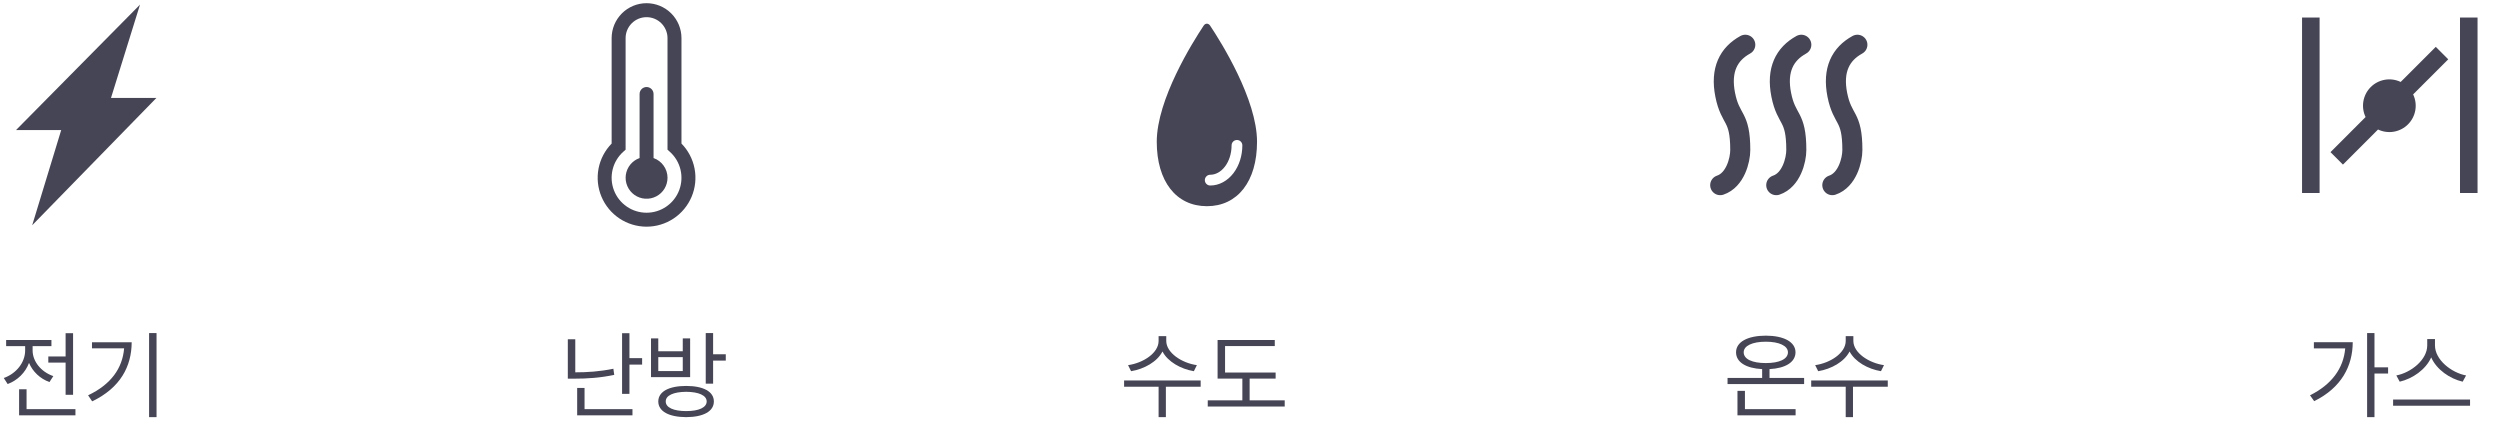
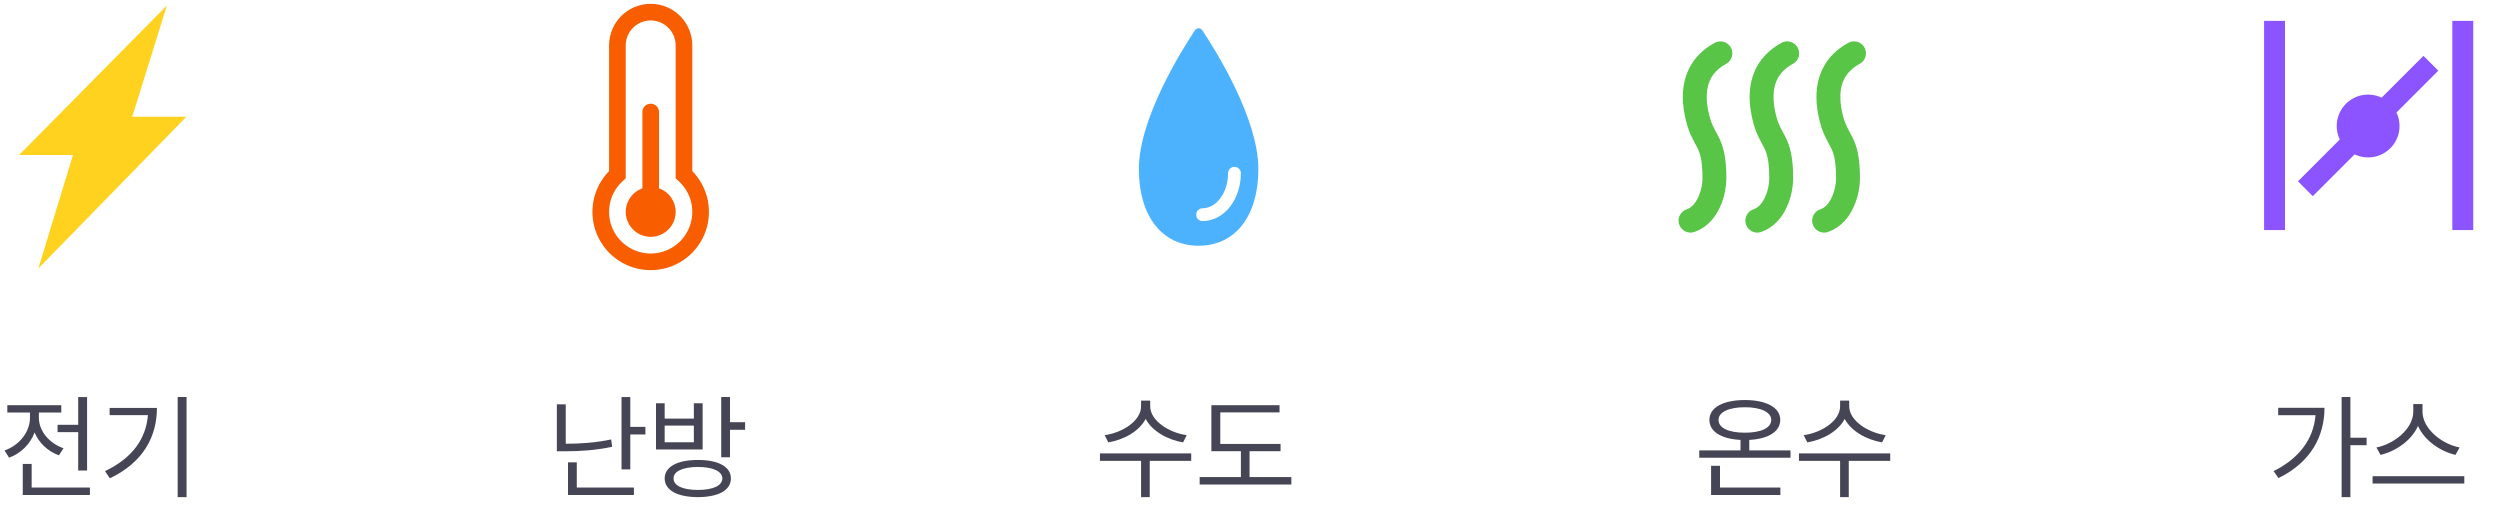
- <svg xmlns="http://www.w3.org/2000/svg" width="348" height="60" viewBox="0 0 348 60" fill="none">
-   <path d="M2.23 18.104L19.489 0.645L15.45 13.633H21.773L4.481 31.354L8.52 18.104H2.23Z" fill="#464555" />
+ <svg xmlns="http://www.w3.org/2000/svg" width="292" height="60" viewBox="0 0 292 60" fill="none">
+   <path d="M2.23 18.104L19.489 0.645L15.45 13.633H21.773L4.481 31.354L8.52 18.104H2.23Z" fill="#FFD21F" />
  <path d="M10.172 46.381H9.132V49.618H6.724V50.473H9.132V54.96H10.172V46.381ZM0.526 52.618L1.066 53.46C2.454 52.94 3.533 51.868 4.04 50.513C4.546 51.723 5.566 52.704 6.882 53.184L7.422 52.355C5.711 51.769 4.54 50.302 4.54 48.789V48.183H7.159V47.328H0.855V48.183H3.5V48.789C3.5 50.467 2.25 52.013 0.526 52.618ZM2.658 57.816H10.501V56.947H3.698V54.184H2.658V57.816ZM21.791 46.367H20.752V58.066H21.791V46.367ZM12.264 55.026L12.83 55.868C16.752 53.987 18.317 51.006 18.331 47.644H12.804V48.486H17.278C17.047 51.282 15.429 53.526 12.264 55.026Z" fill="#464555" />
-   <path d="M92.919 24.751C92.918 25.286 92.771 25.81 92.493 26.267C92.215 26.723 91.817 27.095 91.342 27.34C90.867 27.586 90.334 27.696 89.801 27.659C89.267 27.622 88.754 27.439 88.318 27.131C87.882 26.822 87.538 26.399 87.326 25.908C87.114 25.418 87.04 24.878 87.114 24.349C87.187 23.819 87.405 23.32 87.743 22.906C88.081 22.491 88.526 22.178 89.03 22V13.085C89.03 12.828 89.133 12.58 89.315 12.398C89.497 12.216 89.745 12.113 90.002 12.113C90.26 12.113 90.507 12.216 90.69 12.398C90.872 12.58 90.975 12.828 90.975 13.085V22C91.543 22.201 92.036 22.574 92.384 23.067C92.732 23.559 92.919 24.148 92.919 24.751Z" fill="#464555" />
-   <path d="M85.14 5.306C85.14 4.017 85.652 2.781 86.563 1.869C87.475 0.957 88.711 0.445 90 0.445C91.29 0.445 92.526 0.957 93.437 1.869C94.349 2.781 94.861 4.017 94.861 5.306V19.985C95.799 20.943 96.433 22.155 96.685 23.471C96.936 24.788 96.793 26.149 96.274 27.384C95.755 28.619 94.883 29.674 93.767 30.416C92.65 31.157 91.34 31.553 90 31.553C88.66 31.553 87.35 31.157 86.234 30.416C85.118 29.674 84.246 28.619 83.727 27.384C83.208 26.149 83.065 24.788 83.316 23.471C83.567 22.155 84.202 20.943 85.14 19.985V5.306ZM90 2.39C89.227 2.39 88.485 2.697 87.938 3.244C87.391 3.791 87.084 4.533 87.084 5.306V20.835L86.759 21.127C86.025 21.783 85.508 22.647 85.276 23.603C85.044 24.56 85.107 25.565 85.459 26.484C85.81 27.404 86.432 28.195 87.243 28.753C88.054 29.312 89.015 29.611 89.999 29.611C90.984 29.611 91.945 29.312 92.756 28.753C93.567 28.195 94.189 27.404 94.54 26.484C94.891 25.565 94.955 24.56 94.723 23.603C94.491 22.647 93.973 21.783 93.24 21.127L92.917 20.835V5.306C92.917 4.533 92.609 3.791 92.063 3.244C91.516 2.697 90.774 2.39 90 2.39Z" fill="#464555" />
-   <path d="M80.079 47.223H79.04V52.71H79.974C81.744 52.71 83.52 52.598 85.501 52.184L85.382 51.328C83.474 51.723 81.75 51.828 80.079 51.828V47.223ZM80.342 57.816H88.04V56.947H81.369V54H80.342V57.816ZM86.593 54.829H87.619V50.749H89.383V49.855H87.619V46.381H86.593V54.829ZM95.515 53.723C93.107 53.723 91.639 54.513 91.633 55.882C91.639 57.263 93.107 58.053 95.515 58.066C97.916 58.053 99.37 57.263 99.37 55.882C99.37 54.513 97.916 53.723 95.515 53.723ZM90.62 52.5H96.067V47.104H95.041V48.894H91.633V47.104H90.62V52.5ZM91.633 51.657V49.71H95.041V51.657H91.633ZM92.672 55.882C92.659 55.046 93.751 54.552 95.515 54.539C97.285 54.552 98.364 55.046 98.37 55.882C98.364 56.724 97.285 57.224 95.515 57.224C93.751 57.224 92.659 56.724 92.672 55.882ZM98.239 53.408H99.265V50.197H101.028V49.315H99.265V46.367H98.239V53.408Z" fill="#464555" />
-   <path fill-rule="evenodd" clip-rule="evenodd" d="M167.999 28.702C172.282 28.702 174.979 25.239 174.979 19.737C174.979 13.834 169.975 5.863 168.441 3.558C168.386 3.476 168.319 3.41 168.242 3.365C168.166 3.32 168.083 3.297 167.999 3.297C167.915 3.297 167.832 3.32 167.756 3.365C167.68 3.41 167.612 3.476 167.557 3.558C166.023 5.863 161.02 13.834 161.02 19.737C161.02 25.239 163.716 28.702 167.999 28.702ZM172.934 20.235C172.934 19.822 172.599 19.486 172.186 19.486C171.772 19.486 171.437 19.822 171.437 20.235C171.437 21.374 171.088 22.439 170.502 23.2C169.92 23.957 169.179 24.326 168.463 24.326C168.05 24.326 167.715 24.661 167.715 25.074C167.715 25.488 168.05 25.823 168.463 25.823C169.722 25.823 170.875 25.172 171.689 24.113C172.5 23.059 172.934 21.662 172.934 20.235Z" fill="#464555" />
-   <path d="M162.343 47.46V46.789H161.277V47.46C161.277 49.138 159.138 50.532 157.026 50.828L157.447 51.671C159.27 51.368 161.066 50.374 161.816 48.927C162.566 50.361 164.369 51.368 166.185 51.671L166.606 50.828C164.494 50.532 162.349 49.111 162.343 47.46ZM156.474 53.829H161.277V58.066H162.29V53.829H167.133V52.96H156.474V53.829ZM177.568 51.855H170.528V48.17H177.449V47.328H169.488V52.697H172.936V55.724H168.119V56.592H178.831V55.724H173.949V52.697H177.568V51.855Z" fill="#464555" />
-   <path d="M242.943 6.23C240.625 7.504 239.453 9.72 240.151 13.21C240.878 16.846 242.245 16.002 242.245 20.887C242.245 22.283 241.547 25.075 239.453 25.773" stroke="#464555" stroke-width="2.792" stroke-linecap="round" />
-   <path d="M250.744 6.23C248.425 7.504 247.254 9.72 247.952 13.21C248.679 16.846 250.046 16.002 250.046 20.887C250.046 22.283 249.348 25.075 247.254 25.773" stroke="#464555" stroke-width="2.792" stroke-linecap="round" />
-   <path d="M258.548 6.23C256.23 7.504 255.059 9.72 255.757 13.21C256.484 16.846 257.85 16.002 257.85 20.887C257.85 22.283 257.152 25.075 255.059 25.773" stroke="#464555" stroke-width="2.792" stroke-linecap="round" />
-   <path d="M251.133 52.605H246.316V51.381C248.534 51.263 249.928 50.42 249.935 49.039C249.928 47.598 248.317 46.729 245.803 46.723C243.263 46.729 241.658 47.598 241.658 49.039C241.658 50.42 243.046 51.263 245.29 51.381V52.605H240.474V53.46H251.133V52.605ZM241.855 57.816H249.948V56.947H242.895V54.408H241.855V57.816ZM242.724 49.039C242.717 48.144 243.915 47.565 245.803 47.565C247.678 47.565 248.876 48.144 248.882 49.039C248.876 49.993 247.678 50.539 245.803 50.539C243.915 50.539 242.717 49.993 242.724 49.039ZM257.988 47.46V46.789H256.923V47.46C256.923 49.138 254.784 50.532 252.672 50.828L253.093 51.671C254.916 51.368 256.712 50.374 257.462 48.927C258.212 50.361 260.015 51.368 261.831 51.671L262.252 50.828C260.14 50.532 257.995 49.111 257.988 47.46ZM252.119 53.829H256.923V58.066H257.936V53.829H262.778V52.96H252.119V53.829Z" fill="#464555" />
-   <path d="M322.888 26.87H320.445V2.441H322.888M344.874 2.441H342.431V26.87H344.874M339.06 6.521L334.174 11.407C333.49 11.08 332.722 10.973 331.975 11.102C331.228 11.23 330.54 11.586 330.004 12.122C329.468 12.658 329.112 13.347 328.983 14.094C328.855 14.84 328.962 15.608 329.288 16.292L324.403 21.178L326.137 22.912L331.023 18.027C331.707 18.353 332.475 18.46 333.222 18.332C333.968 18.203 334.657 17.847 335.193 17.311C335.729 16.775 336.085 16.087 336.213 15.34C336.342 14.593 336.235 13.825 335.908 13.141L340.794 8.255L339.06 6.521Z" fill="#464555" />
-   <path d="M330.527 46.367H329.501V58.066H330.527V52H332.422V51.131H330.527V46.367ZM321.553 55.026L322.132 55.842C325.941 53.96 327.494 50.94 327.501 47.631H322.092V48.499H326.454C326.218 51.269 324.573 53.526 321.553 55.026ZM338.949 48.091V47.197H337.87V48.091C337.863 50.105 335.593 51.875 333.567 52.263L334.041 53.131C335.811 52.717 337.659 51.467 338.423 49.749C339.179 51.467 341.035 52.723 342.805 53.131L343.278 52.263C341.245 51.881 338.956 50.098 338.949 48.091ZM333.119 56.474H343.831V55.618H333.119V56.474Z" fill="#464555" />
+   <path d="M78.919 24.749C78.918 25.284 78.771 25.808 78.493 26.265C78.215 26.721 77.817 27.093 77.342 27.338C76.867 27.584 76.334 27.694 75.801 27.657C75.267 27.62 74.754 27.437 74.318 27.128C73.882 26.82 73.538 26.397 73.326 25.906C73.114 25.416 73.04 24.876 73.114 24.347C73.187 23.817 73.405 23.318 73.743 22.904C74.081 22.49 74.526 22.176 75.03 21.998V13.084C75.03 12.826 75.133 12.578 75.315 12.396C75.497 12.214 75.745 12.111 76.002 12.111C76.26 12.111 76.507 12.214 76.69 12.396C76.872 12.578 76.975 12.826 76.975 13.084V21.998C77.543 22.199 78.036 22.572 78.384 23.064C78.732 23.557 78.919 24.146 78.919 24.749V24.749Z" fill="#F85D00" />
+   <path d="M71.14 5.306C71.14 4.017 71.652 2.781 72.563 1.869C73.475 0.957 74.711 0.445 76 0.445C77.29 0.445 78.526 0.957 79.437 1.869C80.349 2.781 80.861 4.017 80.861 5.306V19.985C81.799 20.943 82.433 22.155 82.685 23.471C82.936 24.788 82.793 26.149 82.274 27.384C81.755 28.619 80.883 29.674 79.767 30.416C78.65 31.157 77.34 31.553 76 31.553C74.66 31.553 73.35 31.157 72.234 30.416C71.118 29.674 70.246 28.619 69.727 27.384C69.208 26.149 69.065 24.788 69.316 23.471C69.567 22.155 70.202 20.943 71.14 19.985V5.306ZM76 2.39C75.227 2.39 74.485 2.697 73.938 3.244C73.391 3.791 73.084 4.533 73.084 5.306V20.835L72.759 21.127C72.025 21.783 71.508 22.647 71.276 23.603C71.044 24.56 71.107 25.565 71.459 26.484C71.81 27.404 72.432 28.195 73.243 28.753C74.054 29.312 75.015 29.611 75.999 29.611C76.984 29.611 77.945 29.312 78.756 28.753C79.567 28.195 80.189 27.404 80.54 26.484C80.891 25.565 80.955 24.56 80.723 23.603C80.491 22.647 79.973 21.783 79.24 21.127L78.917 20.835V5.306C78.917 4.533 78.609 3.791 78.063 3.244C77.516 2.697 76.774 2.39 76 2.39Z" fill="#F85D00" />
+   <path d="M66.079 47.223H65.04V52.71H65.974C67.744 52.71 69.52 52.598 71.501 52.184L71.382 51.328C69.474 51.723 67.75 51.828 66.079 51.828V47.223ZM66.342 57.816H74.04V56.947H67.369V54H66.342V57.816ZM72.593 54.829H73.619V50.749H75.383V49.855H73.619V46.381H72.593V54.829ZM81.515 53.723C79.107 53.723 77.639 54.513 77.633 55.882C77.639 57.263 79.107 58.053 81.515 58.066C83.916 58.053 85.37 57.263 85.37 55.882C85.37 54.513 83.916 53.723 81.515 53.723ZM76.62 52.5H82.067V47.104H81.041V48.894H77.633V47.104H76.62V52.5ZM77.633 51.657V49.71H81.041V51.657H77.633ZM78.672 55.882C78.659 55.046 79.751 54.552 81.515 54.539C83.285 54.552 84.364 55.046 84.37 55.882C84.364 56.724 83.285 57.224 81.515 57.224C79.751 57.224 78.659 56.724 78.672 55.882ZM84.239 53.408H85.265V50.197H87.028V49.315H85.265V46.367H84.239V53.408Z" fill="#464555" />
+   <path fill-rule="evenodd" clip-rule="evenodd" d="M139.999 28.702C144.282 28.702 146.979 25.239 146.979 19.737C146.979 13.834 141.975 5.863 140.441 3.558C140.386 3.476 140.319 3.41 140.242 3.365C140.166 3.32 140.083 3.297 139.999 3.297C139.915 3.297 139.832 3.32 139.756 3.365C139.68 3.41 139.612 3.476 139.557 3.558C138.023 5.863 133.02 13.834 133.02 19.737C133.02 25.239 135.716 28.702 139.999 28.702ZM144.934 20.235C144.934 19.822 144.599 19.486 144.186 19.486C143.772 19.486 143.437 19.822 143.437 20.235C143.437 21.374 143.088 22.439 142.502 23.2C141.92 23.957 141.179 24.326 140.463 24.326C140.05 24.326 139.715 24.661 139.715 25.074C139.715 25.488 140.05 25.823 140.463 25.823C141.722 25.823 142.875 25.172 143.689 24.113C144.5 23.059 144.934 21.662 144.934 20.235Z" fill="#4DB2FE" />
+   <path d="M134.343 47.46V46.789H133.277V47.46C133.277 49.138 131.138 50.532 129.026 50.828L129.447 51.671C131.27 51.368 133.066 50.374 133.816 48.927C134.566 50.361 136.369 51.368 138.185 51.671L138.606 50.828C136.494 50.532 134.349 49.111 134.343 47.46ZM128.474 53.829H133.277V58.066H134.29V53.829H139.133V52.96H128.474V53.829ZM149.568 51.855H142.528V48.17H149.449V47.328H141.488V52.697H144.936V55.724H140.119V56.592H150.831V55.724H145.949V52.697H149.568V51.855Z" fill="#464555" />
+   <path d="M200.943 6.229C198.625 7.502 197.453 9.718 198.151 13.208C198.878 16.844 200.245 16 200.245 20.886C200.245 22.281 199.547 25.073 197.453 25.771" stroke="#58C546" stroke-width="2.792" stroke-linecap="round" />
+   <path d="M208.744 6.229C206.425 7.502 205.254 9.718 205.952 13.208C206.679 16.844 208.046 16 208.046 20.886C208.046 22.281 207.348 25.073 205.254 25.771" stroke="#58C546" stroke-width="2.792" stroke-linecap="round" />
+   <path d="M216.548 6.229C214.23 7.502 213.059 9.718 213.757 13.208C214.484 16.844 215.85 16 215.85 20.886C215.85 22.281 215.152 25.073 213.059 25.771" stroke="#58C546" stroke-width="2.792" stroke-linecap="round" />
+   <path d="M209.133 52.605H204.316V51.381C206.534 51.263 207.928 50.42 207.935 49.039C207.928 47.598 206.317 46.729 203.803 46.723C201.263 46.729 199.658 47.598 199.658 49.039C199.658 50.42 201.046 51.263 203.29 51.381V52.605H198.474V53.46H209.133V52.605ZM199.855 57.816H207.948V56.947H200.895V54.408H199.855V57.816ZM200.724 49.039C200.717 48.144 201.915 47.565 203.803 47.565C205.678 47.565 206.876 48.144 206.882 49.039C206.876 49.993 205.678 50.539 203.803 50.539C201.915 50.539 200.717 49.993 200.724 49.039ZM215.988 47.46V46.789H214.923V47.46C214.923 49.138 212.784 50.532 210.672 50.828L211.093 51.671C212.916 51.368 214.712 50.374 215.462 48.927C216.212 50.361 218.015 51.368 219.831 51.671L220.252 50.828C218.14 50.532 215.995 49.111 215.988 47.46ZM210.119 53.829H214.923V58.066H215.936V53.829H220.778V52.96H210.119V53.829Z" fill="#464555" />
+   <path d="M266.888 26.87H264.445V2.441H266.888M288.874 2.441H286.431V26.87H288.874M283.06 6.521L278.174 11.407C277.49 11.08 276.722 10.973 275.975 11.102C275.228 11.23 274.54 11.586 274.004 12.122C273.468 12.658 273.112 13.347 272.983 14.094C272.855 14.84 272.962 15.608 273.288 16.292L268.403 21.178L270.137 22.912L275.023 18.027C275.707 18.353 276.475 18.46 277.222 18.332C277.968 18.203 278.657 17.847 279.193 17.311C279.729 16.775 280.085 16.087 280.213 15.34C280.342 14.593 280.235 13.825 279.908 13.141L284.794 8.255L283.06 6.521Z" fill="#8B54FF" />
+   <path d="M274.527 46.367H273.501V58.066H274.527V52H276.422V51.131H274.527V46.367ZM265.553 55.026L266.132 55.842C269.941 53.96 271.494 50.94 271.501 47.631H266.092V48.499H270.454C270.218 51.269 268.573 53.526 265.553 55.026ZM282.949 48.091V47.197H281.87V48.091C281.863 50.105 279.593 51.875 277.567 52.263L278.041 53.131C279.811 52.717 281.659 51.467 282.423 49.749C283.179 51.467 285.035 52.723 286.805 53.131L287.278 52.263C285.245 51.881 282.956 50.098 282.949 48.091ZM277.119 56.474H287.831V55.618H277.119V56.474Z" fill="#464555" />
</svg>
